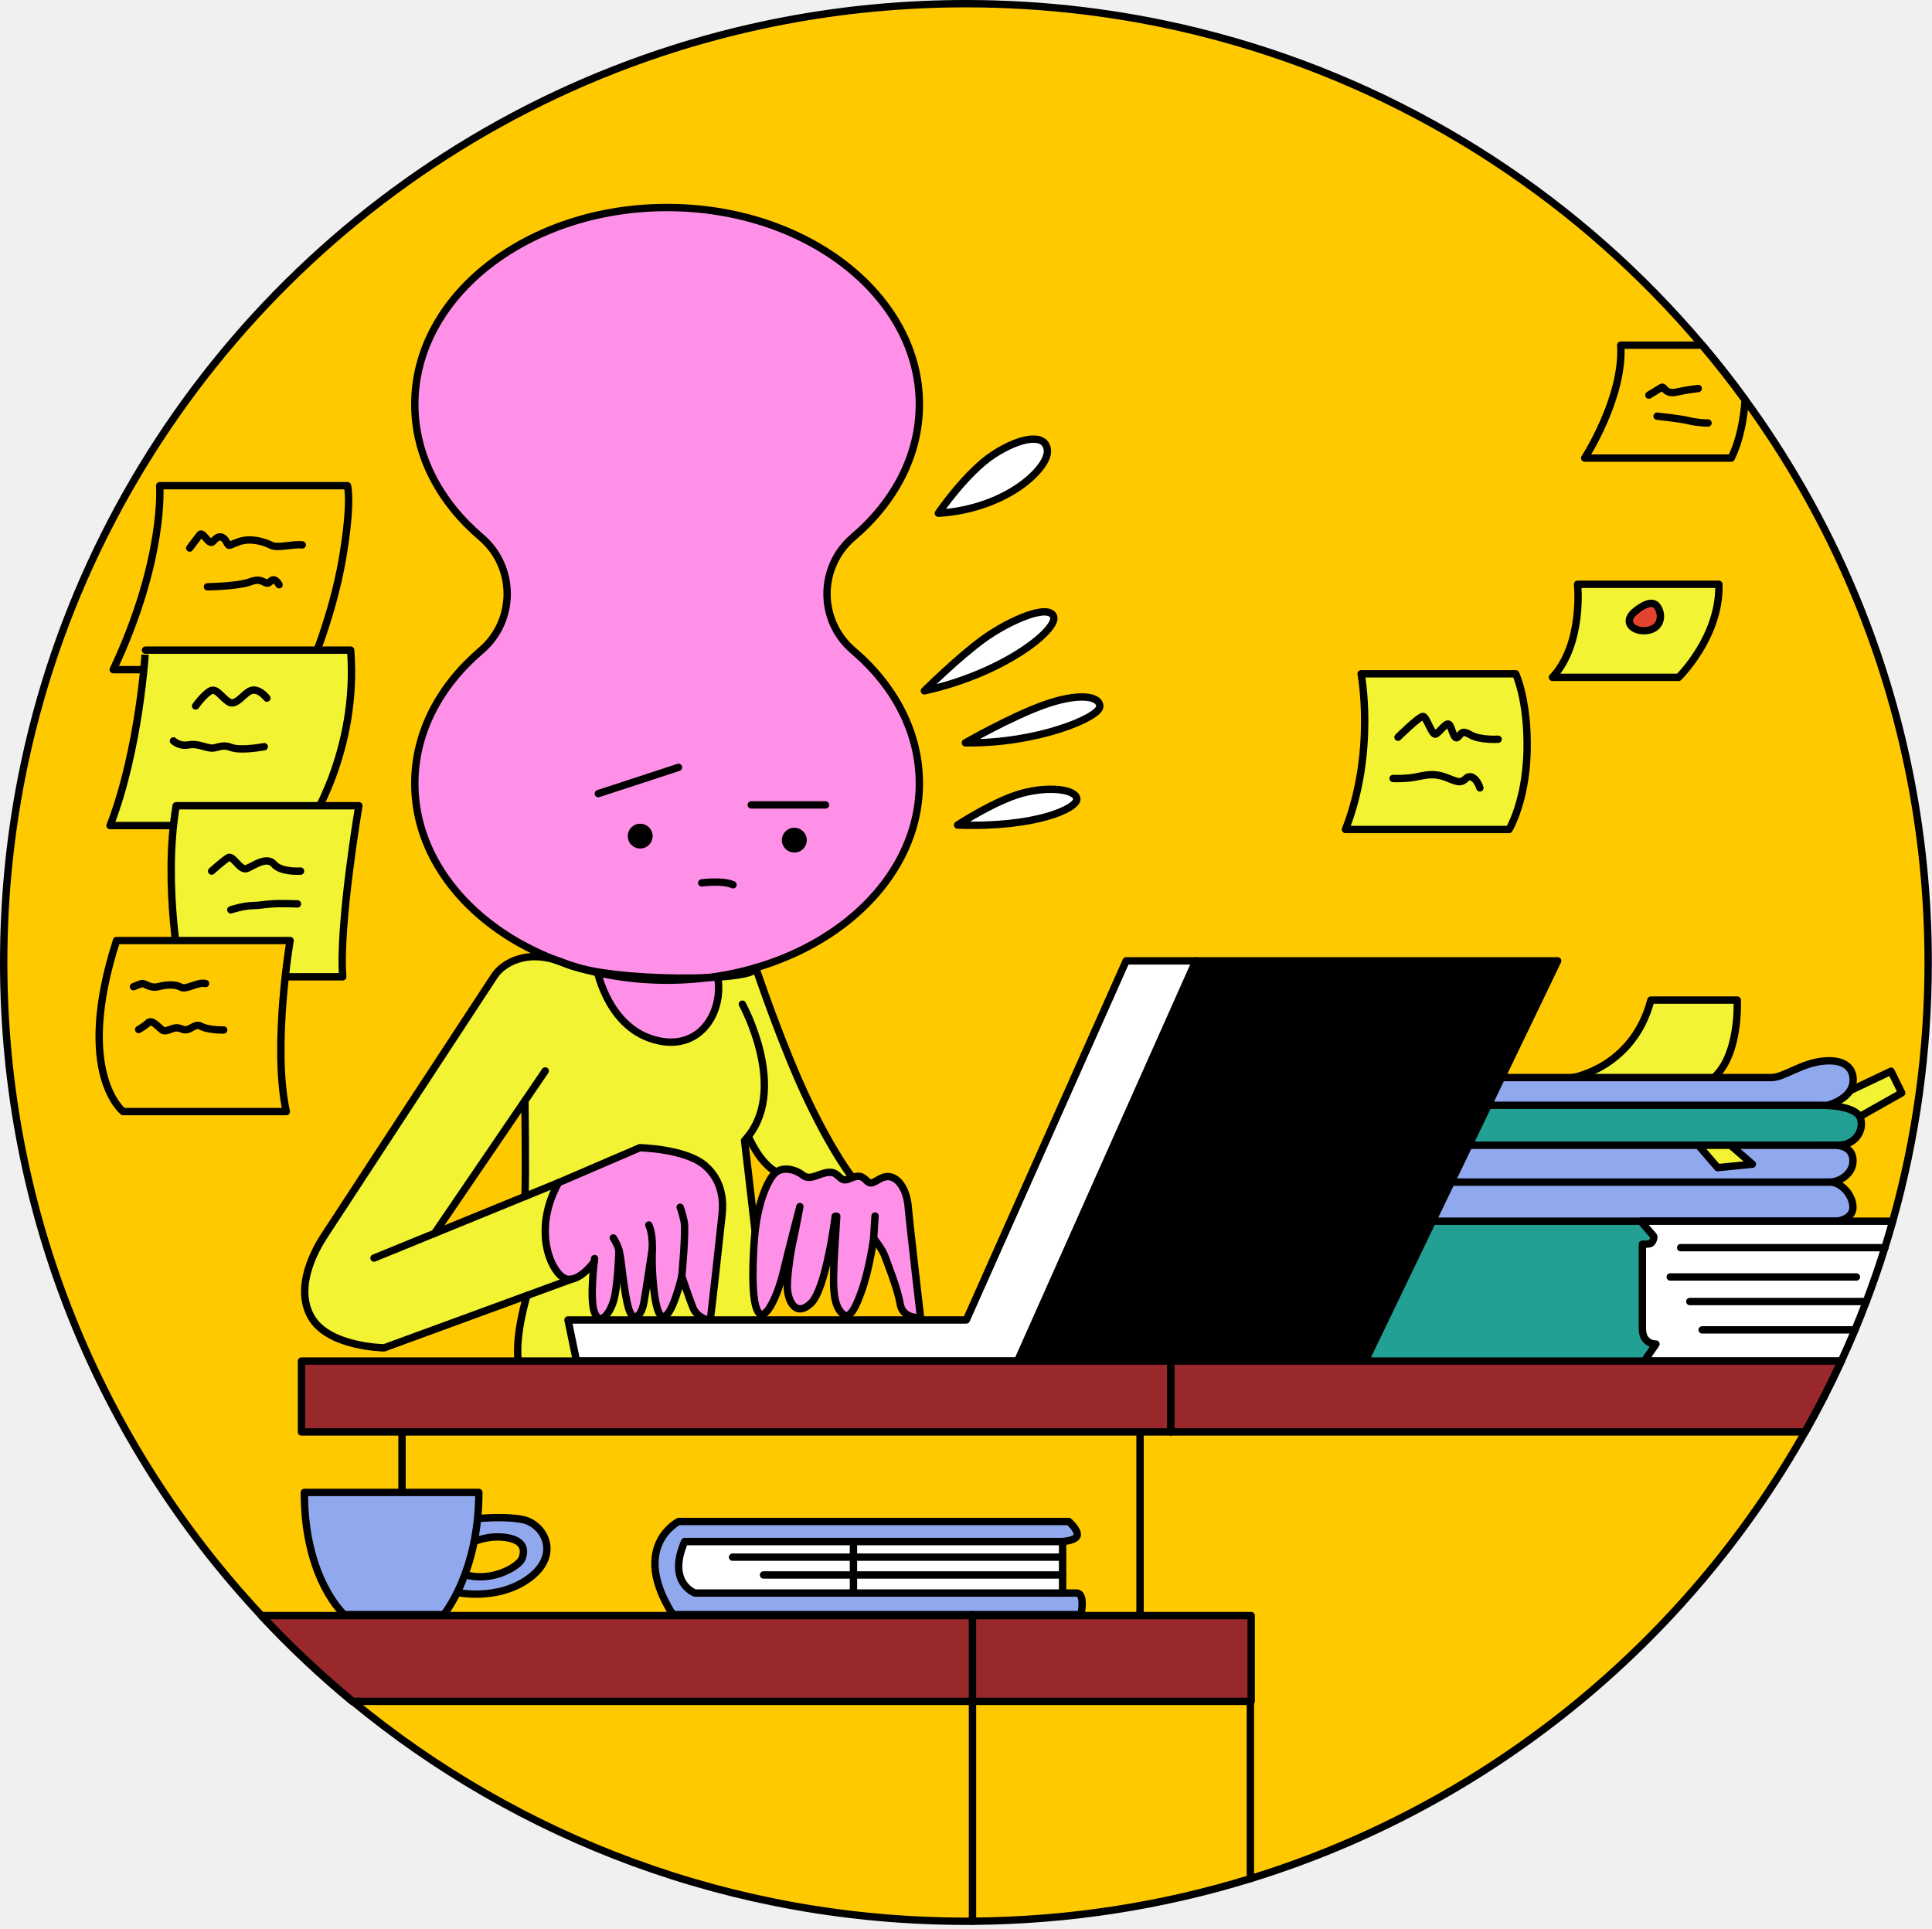
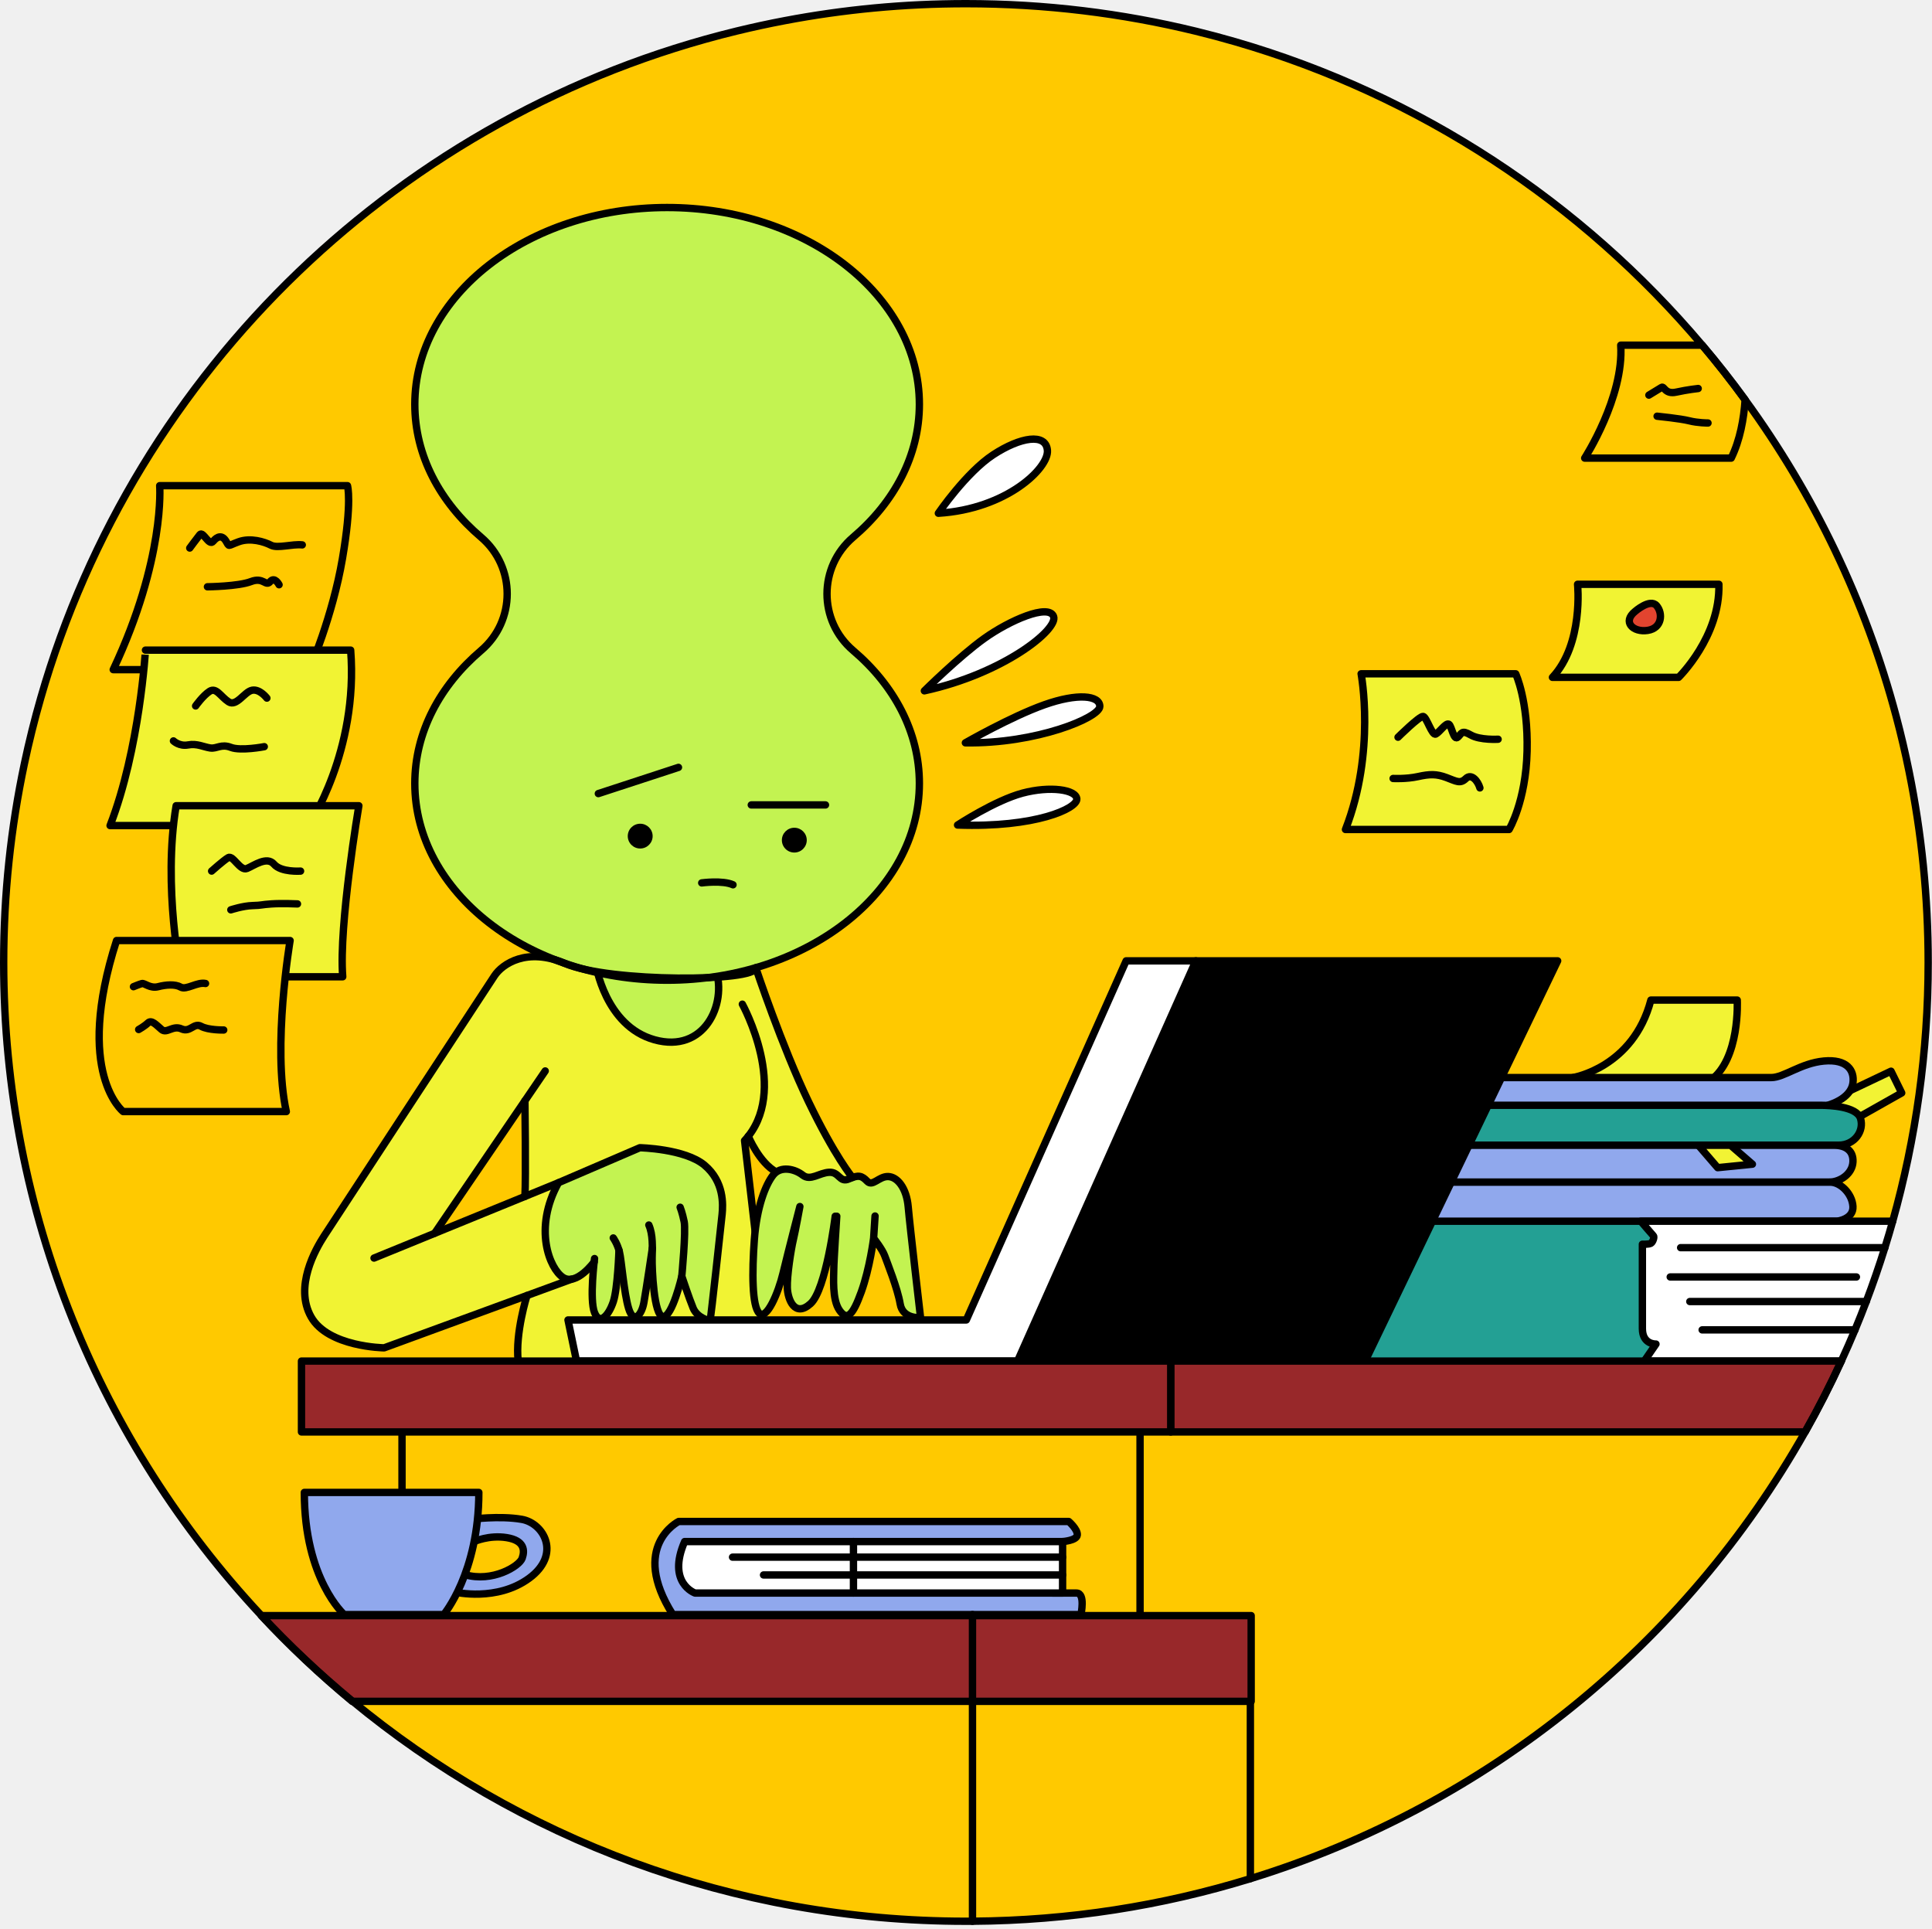
<svg xmlns="http://www.w3.org/2000/svg" width="525" height="524" viewBox="0 0 525 524" fill="none">
  <path d="M523.959 261.527C523.959 285.885 520.604 309.468 514.325 331.834C513.65 334.248 512.939 336.641 512.192 339.024C510.65 343.97 508.965 348.848 507.135 353.661C506.156 356.249 505.13 358.817 504.073 361.364C502.883 364.214 501.646 367.039 500.352 369.838C497.342 376.411 494.053 382.831 490.517 389.097C458.024 446.642 404.227 490.639 339.776 510.478C315.89 517.837 290.535 521.874 264.263 522.048C263.67 522.054 263.072 522.054 262.48 522.054C198.997 522.054 140.794 499.513 95.501 462.023C86.765 454.792 78.513 447.006 70.786 438.717C27.478 392.229 1 329.959 1 261.527C1 243.023 2.938 224.966 6.618 207.551C7.897 201.512 9.381 195.544 11.072 189.664C36.746 100.334 109.083 30.643 200.126 8.452C204.456 7.399 208.827 6.449 213.234 5.617C229.182 2.587 245.645 1 262.48 1C284.01 1 304.937 3.594 324.957 8.483C328.549 9.361 332.116 10.311 335.652 11.338C385.83 25.882 429.777 55.007 462.565 93.796C466.626 98.598 470.513 103.549 474.219 108.638C492.852 134.204 506.929 163.271 515.269 194.666C516.578 199.591 517.743 204.572 518.763 209.605C522.171 226.384 523.959 243.747 523.959 261.527Z" fill="#FFC900" />
  <path d="M474.219 108.638C473.868 113.805 472.848 119.541 470.441 124.482H430.623C430.623 124.482 441.318 107.919 440.416 93.796H462.565C466.626 98.598 470.513 103.549 474.219 108.638Z" fill="#FFC900" stroke="black" stroke-width="2" stroke-miterlimit="10" stroke-linecap="round" stroke-linejoin="round" />
  <path d="M428.689 158.762C428.689 158.762 430.365 174.94 421.86 184.055H456.137C456.137 184.055 467.477 173.014 467.09 158.762H428.689Z" fill="#F1F333" stroke="black" stroke-width="2" stroke-miterlimit="10" stroke-linecap="round" stroke-linejoin="round" />
  <path d="M365.615 225.397H410.072C410.072 225.397 414.649 217.822 414.969 204.084C415.288 190.347 411.876 183.09 411.876 183.09H369.867C369.867 183.095 373.882 204.244 365.615 225.397Z" fill="#F1F333" stroke="black" stroke-width="2" stroke-miterlimit="10" stroke-linecap="round" stroke-linejoin="round" />
  <path d="M444.328 166.122C444.328 166.122 448.411 162.527 450.168 164.581C451.926 166.635 451.674 170.703 447.72 171.299C443.767 171.894 440.762 168.993 444.328 166.122Z" fill="#E2442F" stroke="black" stroke-width="2" stroke-miterlimit="10" stroke-linecap="round" stroke-linejoin="round" />
  <path d="M450.297 113.096C450.297 113.096 456.653 113.738 459.019 114.339C461.379 114.94 464.132 114.94 464.132 114.94" stroke="black" stroke-width="2" stroke-miterlimit="10" stroke-linecap="round" stroke-linejoin="round" />
  <path d="M448.065 107.365C448.065 107.365 450.772 105.737 451.503 105.269C452.235 104.797 452.405 107.236 455.498 106.553C458.591 105.87 461.467 105.567 461.467 105.567" stroke="black" stroke-width="2" stroke-miterlimit="10" stroke-linecap="round" stroke-linejoin="round" />
  <path d="M378.563 211.531C378.563 211.531 382.109 211.726 385.326 211.018C388.542 210.309 390.351 210.273 393.057 211.285C395.763 212.296 396.794 213.056 398.341 211.552C399.887 210.052 401.629 212.296 402.145 214.094" stroke="black" stroke-width="2" stroke-miterlimit="10" stroke-linecap="round" stroke-linejoin="round" />
  <path d="M379.898 200.32C379.898 200.32 385.784 194.501 386.728 194.671C387.671 194.84 389.135 199.976 390.166 199.462C391.196 198.949 392.959 196.253 393.732 196.807C394.506 197.362 395.021 201.342 396.14 200.315C397.258 199.288 397.129 198.261 399.66 199.714C402.196 201.167 407.093 200.87 407.093 200.87" stroke="black" stroke-width="2" stroke-miterlimit="10" stroke-linecap="round" stroke-linejoin="round" />
  <path d="M30.767 181.96H84.115C84.115 181.96 90.388 167.411 93.048 151.829C95.713 136.253 94.424 131.97 94.424 131.97H43.395C43.395 131.97 44.942 151.829 30.767 181.96Z" fill="#FFC900" stroke="black" stroke-width="2" stroke-miterlimit="10" stroke-linecap="round" stroke-linejoin="round" />
  <path d="M29.911 224.329H83.863C83.863 224.329 97.434 204.213 95.29 176.655H39.529C39.529 176.65 37.983 203.499 29.911 224.329Z" fill="#F1F333" stroke="black" stroke-width="2" stroke-miterlimit="10" stroke-linecap="round" stroke-linejoin="round" />
  <path d="M47.864 218.937H97.517C97.517 218.937 92.017 251.461 93.135 265.414H49.235C49.24 265.414 44.168 241.02 47.864 218.937Z" fill="#F1F333" stroke="black" stroke-width="2" stroke-miterlimit="10" stroke-linecap="round" stroke-linejoin="round" />
  <path d="M31.669 255.569H78.832C78.832 255.569 73.935 284.458 77.801 302.047H33.473C33.473 302.047 20.071 291.648 31.669 255.569Z" fill="#FFC900" stroke="black" stroke-width="2" stroke-miterlimit="10" stroke-linecap="round" stroke-linejoin="round" />
  <path d="M56.369 159.445C56.369 159.445 64.745 159.358 68.183 158.033C71.621 156.708 72.178 159.486 73.425 158.033C74.672 156.58 75.832 158.891 75.832 158.891" stroke="black" stroke-width="2" stroke-miterlimit="10" stroke-linecap="round" stroke-linejoin="round" />
  <path d="M51.56 148.917C51.56 148.917 53.452 146.349 54.307 145.281C55.168 144.213 56.797 148.491 57.915 147.099C59.034 145.707 60.364 145.322 61.395 147.012C62.425 148.701 61.693 148.363 64.874 147.207C68.054 146.051 71.832 147.207 73.636 148.147C75.44 149.087 79.394 147.762 82.141 148.06" stroke="black" stroke-width="2" stroke-miterlimit="10" stroke-linecap="round" stroke-linejoin="round" />
  <path d="M53.158 191.826C53.158 191.826 55.158 189.001 56.962 187.846C58.766 186.69 59.956 189.289 62.116 190.701C64.276 192.113 66.4 187.974 68.497 187.558C70.595 187.142 72.523 189.694 72.523 189.694" stroke="black" stroke-width="2" stroke-miterlimit="10" stroke-linecap="round" stroke-linejoin="round" />
  <path d="M47.132 201.327C47.132 201.327 48.71 202.867 51.127 202.415C53.544 201.963 55.349 202.991 57.153 203.247C58.957 203.504 60.085 202.061 62.761 203.088C65.436 204.115 71.812 202.893 71.812 202.893" stroke="black" stroke-width="2" stroke-miterlimit="10" stroke-linecap="round" stroke-linejoin="round" />
  <path d="M57.508 236.696C57.508 236.696 60.73 233.81 62.018 233.039C63.307 232.269 65.24 236.763 67.111 235.992C68.982 235.222 72.523 232.567 74.456 234.827C76.389 237.086 81.672 236.701 81.672 236.701" stroke="black" stroke-width="2" stroke-miterlimit="10" stroke-linecap="round" stroke-linejoin="round" />
  <path d="M62.724 247.224C62.724 247.224 66.013 246.135 68.652 246.068C71.291 246.002 70.843 245.812 73.745 245.617C76.647 245.421 80.832 245.617 80.832 245.617" stroke="black" stroke-width="2" stroke-miterlimit="10" stroke-linecap="round" stroke-linejoin="round" />
  <path d="M37.684 279.748C37.684 279.748 39.23 278.891 40.22 277.951C41.21 277.011 42.498 278.552 43.916 279.748C45.333 280.945 46.967 278.505 49.328 279.579C51.689 280.647 52.678 277.786 54.653 278.875C56.627 279.964 60.797 279.877 60.797 279.877" stroke="black" stroke-width="2" stroke-miterlimit="10" stroke-linecap="round" stroke-linejoin="round" />
  <path d="M36.267 268.111C36.267 268.111 37.901 267.428 38.586 267.253C39.272 267.084 40.818 268.665 42.967 268.111C45.117 267.556 47.606 267.366 49.111 268.229C50.617 269.092 53.622 266.755 55.853 267.243" stroke="black" stroke-width="2" stroke-miterlimit="10" stroke-linecap="round" stroke-linejoin="round" />
  <path d="M254.985 139.463C254.985 139.463 262.588 128.334 269.933 123.542C277.278 118.75 284.236 117.595 284.623 122.387C285.01 127.178 273.541 138.328 254.985 139.463Z" fill="white" stroke="black" stroke-width="2" stroke-miterlimit="10" stroke-linecap="round" stroke-linejoin="round" />
  <path d="M251.186 187.717C251.186 187.717 260.655 178.345 267.484 173.466C274.314 168.587 284.948 163.965 286.298 167.498C287.649 171.031 272.706 183.028 251.186 187.717Z" fill="white" stroke="black" stroke-width="2" stroke-miterlimit="10" stroke-linecap="round" stroke-linejoin="round" />
  <path d="M262.33 201.84C262.33 201.84 274.763 194.712 283.783 191.507C292.803 188.303 298.86 188.939 298.86 191.959C298.86 194.979 281.597 202.159 262.33 201.84Z" fill="white" stroke="black" stroke-width="2" stroke-miterlimit="10" stroke-linecap="round" stroke-linejoin="round" />
  <path d="M260.207 224.18C260.207 224.18 270.387 217.504 277.86 215.511C285.334 213.519 292.489 214.546 292.612 217.114C292.736 219.682 281.402 224.951 260.207 224.18Z" fill="white" stroke="black" stroke-width="2" stroke-miterlimit="10" stroke-linecap="round" stroke-linejoin="round" />
  <path d="M109.243 405.531V389.097" stroke="black" stroke-width="2" stroke-miterlimit="10" stroke-linecap="round" stroke-linejoin="round" />
  <path d="M309.797 438.722V389.097" stroke="black" stroke-width="2" stroke-miterlimit="10" stroke-linecap="round" stroke-linejoin="round" />
  <path d="M154.344 358.668L156.664 369.838H140.814C139.953 362.304 143.206 352.022 143.206 352.022L155.303 347.59L155.319 347.585C155.319 347.585 155.324 347.585 155.329 347.585C155.427 347.57 155.53 347.549 155.628 347.523C155.927 347.452 156.231 347.349 156.525 347.215C156.721 347.133 156.916 347.036 157.112 346.923C157.396 346.763 157.679 346.584 157.952 346.388C158.045 346.327 158.133 346.26 158.226 346.188C158.313 346.127 158.401 346.055 158.489 345.983C158.576 345.916 158.664 345.844 158.746 345.772C159.421 345.207 160.019 344.596 160.473 344.083C160.53 344.021 160.586 343.954 160.638 343.898C160.849 343.651 161.03 343.435 161.159 343.271C161.195 343.23 161.226 343.189 161.251 343.153C161.36 343.02 161.427 342.927 161.452 342.896C161.427 343.148 161.396 343.446 161.36 343.78C161.339 343.959 161.323 344.154 161.303 344.36C161.236 345.079 161.164 345.916 161.102 346.815C161.092 347.025 161.076 347.236 161.066 347.446C161.025 348.027 160.994 348.628 160.973 349.234C160.963 349.511 160.952 349.783 160.947 350.06V350.076C160.942 350.281 160.937 350.487 160.937 350.687C160.932 351.031 160.932 351.375 160.937 351.714C160.937 351.981 160.942 352.238 160.947 352.5C160.958 352.772 160.968 353.039 160.983 353.301C160.999 353.532 161.014 353.763 161.035 353.984C161.045 354.128 161.055 354.267 161.076 354.4C161.097 354.621 161.122 354.831 161.153 355.037C161.169 355.14 161.184 355.248 161.205 355.35C161.241 355.556 161.282 355.751 161.329 355.936C161.396 356.208 161.473 356.46 161.561 356.68C162.978 360.209 165.426 357.384 166.648 353.722C167.875 350.066 168.199 339.712 168.199 339.712C168.246 339.866 168.287 340.02 168.328 340.179C168.906 342.491 169.55 351.411 170.839 355.586C172.127 359.762 174.318 357.512 174.962 353.979C175.081 353.316 175.24 352.382 175.416 351.298C175.441 351.139 175.467 350.98 175.493 350.815C175.581 350.266 175.673 349.686 175.766 349.085C175.797 348.884 175.833 348.684 175.859 348.479C175.869 348.438 175.874 348.402 175.88 348.361C175.911 348.186 175.936 348.006 175.962 347.832C175.983 347.693 176.003 347.559 176.024 347.426C176.06 347.215 176.091 347.005 176.122 346.799C176.137 346.686 176.153 346.578 176.173 346.471C176.22 346.163 176.266 345.854 176.313 345.551C176.426 344.796 176.539 344.067 176.642 343.379C176.679 343.127 176.715 342.881 176.751 342.645C176.818 342.188 176.885 341.761 176.941 341.371C176.988 341.083 177.029 340.816 177.06 340.575C177.06 340.57 177.06 340.56 177.065 340.554C177.075 340.493 177.086 340.431 177.091 340.375C177.112 340.246 177.127 340.123 177.142 340.01C177.168 339.876 177.184 339.753 177.199 339.645C177.209 339.568 177.22 339.496 177.23 339.435C177.246 339.348 177.256 339.276 177.261 339.229C177.261 339.214 177.266 339.199 177.266 339.183C177.266 339.178 177.271 339.178 177.271 339.178C177.266 339.235 177.266 339.291 177.266 339.347C177.266 339.512 177.266 339.671 177.261 339.835C177.251 340.503 177.23 341.155 177.215 341.787C177.153 344.673 177.668 357.641 180.184 357.769C182.694 357.897 185.271 346.789 185.271 346.789C185.271 346.789 187.266 352.829 188.364 355.458C189.152 357.353 191.152 358.385 192.25 358.668H154.344V358.668Z" fill="#F1F333" />
  <path d="M221.626 303.234C220.997 301.996 220.347 300.681 219.677 299.284C212.523 284.391 205.374 262.955 205.374 262.955C205.374 262.955 205.374 262.955 205.368 262.955C205.044 263.052 204.719 263.145 204.389 263.237C204.224 263.283 204.054 263.335 203.884 263.376C203.709 263.427 203.539 263.473 203.363 263.514C203.219 263.55 203.075 263.591 202.93 263.627C202.889 263.643 202.843 263.653 202.802 263.663C202.503 263.74 202.204 263.817 201.905 263.889C201.899 263.889 201.889 263.894 201.884 263.894C201.472 263.997 201.059 264.095 200.642 264.187C200.152 264.305 199.662 264.413 199.168 264.511C199.054 264.541 198.936 264.562 198.827 264.583C198.807 264.588 198.791 264.593 198.771 264.593C198.513 264.649 198.255 264.701 197.998 264.747C197.003 264.947 195.998 265.127 194.982 265.281C195.049 265.63 195.106 265.985 195.152 266.339C195.163 266.462 195.178 266.585 195.194 266.704C195.209 266.832 195.219 266.966 195.23 267.094C195.245 267.284 195.255 267.474 195.266 267.664C195.271 267.751 195.276 267.844 195.276 267.936C195.286 268.316 195.286 268.696 195.271 269.081C195.271 269.169 195.266 269.256 195.261 269.348C195.255 269.477 195.245 269.6 195.24 269.723C195.23 269.852 195.219 269.975 195.209 270.103C195.209 270.124 195.204 270.15 195.204 270.175C195.178 270.401 195.152 270.627 195.121 270.853C195.106 270.966 195.09 271.079 195.075 271.192C195.039 271.413 194.998 271.639 194.951 271.86C194.951 271.86 194.956 271.86 194.951 271.865C194.926 272.004 194.895 272.142 194.864 272.276C194.833 272.414 194.802 272.553 194.766 272.692C194.735 272.83 194.699 272.969 194.657 273.103C194.596 273.334 194.529 273.555 194.456 273.781C194.405 273.95 194.348 274.119 194.286 274.289C194.173 274.592 194.06 274.89 193.931 275.188C193.9 275.265 193.869 275.337 193.833 275.414C193.786 275.522 193.735 275.624 193.688 275.732C193.596 275.932 193.498 276.128 193.395 276.323C193.24 276.621 193.075 276.908 192.9 277.191C192.786 277.381 192.663 277.571 192.539 277.75C192.441 277.889 192.348 278.023 192.25 278.156C192.152 278.29 192.049 278.423 191.946 278.552C191.946 278.552 191.951 278.552 191.946 278.557C191.843 278.685 191.74 278.813 191.632 278.937C191.524 279.065 191.415 279.188 191.302 279.307C191.116 279.512 190.926 279.707 190.725 279.897C190.529 280.087 190.323 280.272 190.111 280.447C189.941 280.59 189.766 280.724 189.591 280.857C189.415 280.991 189.23 281.114 189.044 281.238C188.766 281.417 188.482 281.592 188.184 281.751C187.988 281.859 187.787 281.962 187.58 282.054C187.39 282.141 187.194 282.229 186.993 282.311C186.797 282.393 186.596 282.465 186.39 282.532C186.287 282.568 186.184 282.604 186.075 282.634C185.972 282.665 185.864 282.696 185.761 282.727C185.72 282.742 185.678 282.753 185.632 282.763C185.488 282.804 185.338 282.84 185.189 282.871C185.075 282.896 184.962 282.922 184.849 282.943C184.735 282.963 184.617 282.984 184.503 283.004C184.323 283.035 184.142 283.061 183.962 283.081C183.833 283.102 183.704 283.117 183.575 283.127L183.374 283.143C183.235 283.153 183.096 283.158 182.952 283.169C181.385 283.24 179.679 283.045 177.839 282.532C177.653 282.48 177.473 282.424 177.292 282.367C177.112 282.316 176.937 282.254 176.761 282.193C176.601 282.136 176.442 282.08 176.282 282.018C176.122 281.962 175.967 281.9 175.808 281.833C175.653 281.772 175.504 281.705 175.349 281.638C175.086 281.525 174.834 281.407 174.581 281.279C174.483 281.227 174.385 281.176 174.287 281.13C174.096 281.032 173.906 280.929 173.72 280.822C173.359 280.616 173.014 280.406 172.674 280.18C172.488 280.061 172.313 279.938 172.133 279.81C172.091 279.784 172.055 279.753 172.014 279.728C171.828 279.589 171.653 279.455 171.473 279.317C171.359 279.229 171.246 279.142 171.133 279.05C171.019 278.957 170.911 278.865 170.803 278.772C170.256 278.31 169.741 277.827 169.262 277.319C169.117 277.17 168.978 277.016 168.839 276.862C168.664 276.672 168.499 276.482 168.339 276.292C168.2 276.128 168.061 275.963 167.927 275.794C167.839 275.686 167.751 275.573 167.669 275.465C167.303 274.993 166.958 274.51 166.638 274.022C166.535 273.863 166.432 273.709 166.334 273.549C166.133 273.236 165.942 272.923 165.757 272.604C165.664 272.445 165.576 272.291 165.489 272.132C165.385 271.947 165.287 271.762 165.19 271.577C165.092 271.392 164.994 271.208 164.906 271.028C164.715 270.658 164.545 270.293 164.38 269.934C164.298 269.759 164.221 269.585 164.148 269.41C164.05 269.189 163.958 268.974 163.875 268.763C163.808 268.604 163.746 268.45 163.684 268.296C163.514 267.864 163.36 267.448 163.221 267.048C163.128 266.786 163.045 266.539 162.968 266.293C162.819 265.836 162.69 265.409 162.576 265.009C162.556 264.932 162.535 264.855 162.514 264.783C162.463 264.613 162.422 264.454 162.38 264.295C162.344 264.29 162.313 264.28 162.277 264.269C161.947 264.203 161.618 264.12 161.293 264.043C161.272 264.038 161.246 264.033 161.226 264.028C160.937 263.961 160.649 263.889 160.365 263.817C160.051 263.74 159.736 263.658 159.422 263.576C159.308 263.545 159.19 263.514 159.076 263.484C158.963 263.458 158.85 263.427 158.736 263.391C158.37 263.294 158.009 263.191 157.643 263.088C157.241 262.975 156.839 262.857 156.437 262.734C156.107 262.636 155.778 262.533 155.448 262.426C154.803 262.22 154.164 262.01 153.53 261.789C153.272 261.701 153.015 261.609 152.762 261.517C151.989 261.25 151.231 260.962 150.479 260.664C150.247 260.572 150.015 260.479 149.783 260.387C149.386 260.228 148.994 260.068 148.603 259.899C148.123 259.699 147.654 259.493 147.185 259.283C147.144 259.267 147.103 259.247 147.061 259.226C146.855 259.236 146.654 259.247 146.458 259.262C146.257 259.277 146.061 259.293 145.866 259.313C145.67 259.334 145.474 259.354 145.283 259.38C145.067 259.411 144.855 259.442 144.644 259.473C144.433 259.509 144.221 259.544 144.015 259.586C143.855 259.616 143.696 259.647 143.536 259.683C143.288 259.734 143.051 259.791 142.814 259.853C142.685 259.883 142.556 259.919 142.433 259.955C142.304 259.991 142.18 260.027 142.062 260.063C141.897 260.109 141.737 260.161 141.572 260.217C141.35 260.289 141.134 260.366 140.922 260.448C140.737 260.52 140.556 260.587 140.376 260.664C140.196 260.736 140.02 260.808 139.85 260.89L139.649 260.982C139.582 261.008 139.515 261.039 139.453 261.075C139.33 261.131 139.206 261.193 139.087 261.255C138.979 261.311 138.876 261.363 138.773 261.419C138.67 261.47 138.567 261.527 138.464 261.588C138.376 261.635 138.294 261.686 138.206 261.737C138.057 261.825 137.907 261.912 137.763 262.01C137.598 262.112 137.438 262.22 137.278 262.328C137.273 262.328 137.268 262.333 137.263 262.338C137.088 262.462 136.917 262.585 136.753 262.708C136.686 262.759 136.619 262.811 136.557 262.862C136.495 262.908 136.433 262.96 136.371 263.011C136.263 263.098 136.16 263.191 136.057 263.278C136 263.324 135.948 263.376 135.897 263.422C135.541 263.74 135.222 264.069 134.943 264.398C134.799 264.567 134.67 264.737 134.546 264.906C134.485 264.988 134.428 265.076 134.371 265.158C132.222 268.409 90.388 332.26 88.069 335.855C85.749 339.45 79.904 349.639 84.543 357.846C89.182 366.053 104.388 366.243 104.388 366.243L143.206 352.022L155.303 347.59C155.205 347.606 155.113 347.616 155.025 347.621C154.958 347.626 154.896 347.631 154.839 347.631C154.211 347.652 153.582 347.503 152.989 347.118C149.319 344.735 144.876 333.76 151.767 321.368L173.864 311.867C173.864 311.867 186.111 312.123 191.457 316.622C196.802 321.111 196.482 327.34 196.224 329.975C195.967 332.604 193.132 358.283 193.003 358.668H206.91V357.153C206.874 357.148 206.837 357.143 206.801 357.132C206.796 357.137 206.796 357.137 206.791 357.132C206.734 357.117 206.678 357.096 206.621 357.066C206.58 357.05 206.538 357.03 206.502 356.999C206.446 356.963 206.389 356.922 206.337 356.87C204.343 355.006 204.343 345.7 204.987 336.841C205.018 336.415 205.049 336.004 205.09 335.593C205.1 335.511 205.106 335.434 205.116 335.352C205.136 335.105 205.162 334.864 205.193 334.628C205.219 334.392 205.245 334.155 205.276 333.919C205.27 333.914 205.276 333.914 205.276 333.914L202.322 309.92C202.796 309.412 203.229 308.893 203.631 308.359C205.008 311.456 207.739 316.735 210.966 318.466C210.971 318.461 210.971 318.461 210.976 318.461C211.028 318.425 211.08 318.389 211.131 318.358C211.167 318.332 211.208 318.307 211.25 318.286C211.311 318.245 211.368 318.214 211.425 318.183C211.729 318.024 212.049 317.906 212.384 317.829C212.435 317.809 212.492 317.798 212.549 317.788C212.662 317.762 212.786 317.742 212.904 317.732C213.007 317.716 213.11 317.706 213.219 317.701C213.348 317.69 213.471 317.685 213.6 317.685C213.992 317.685 214.394 317.726 214.786 317.803C214.853 317.814 214.92 317.829 214.987 317.845C215.652 317.988 216.301 318.225 216.889 318.528C217.069 318.62 217.244 318.718 217.414 318.82C217.543 318.897 217.667 318.979 217.785 319.062C217.904 319.144 218.023 319.226 218.131 319.313C220.254 320.988 222.574 318.676 225.347 318.543C228.12 318.42 228.12 321.501 230.697 320.34C231.038 320.186 231.347 320.063 231.635 319.96C231.641 319.96 231.641 319.96 231.641 319.96C231.661 319.95 231.682 319.94 231.702 319.935C229.837 317.382 226.043 311.826 221.626 303.234ZM142.742 325.055L142.644 325.096L140.108 326.133L118.099 335.126V335.121L142.644 299.099V299.094L142.67 299.063C142.742 305.452 142.855 317.824 142.742 325.055Z" fill="#F1F333" />
  <path d="M143.206 352.022C143.206 352.022 139.953 362.304 140.814 369.838" stroke="black" stroke-width="2" stroke-miterlimit="10" stroke-linecap="round" stroke-linejoin="round" />
  <path d="M142.644 299.099C142.644 299.099 142.927 319.991 142.644 325.101" stroke="black" stroke-width="2" stroke-miterlimit="10" stroke-linecap="round" stroke-linejoin="round" />
  <path d="M118.099 335.126L148.159 291.006" stroke="black" stroke-width="2" stroke-miterlimit="10" stroke-linecap="round" stroke-linejoin="round" />
  <path d="M203.337 308.744C203.337 308.744 206.296 315.965 210.971 318.466" stroke="black" stroke-width="2" stroke-miterlimit="10" stroke-linecap="round" stroke-linejoin="round" />
  <path d="M201.724 272.861C201.724 272.861 214.78 296.573 202.327 309.925L205.198 334.582" stroke="black" stroke-width="2" stroke-miterlimit="10" stroke-linecap="round" stroke-linejoin="round" />
-   <path d="M250.15 358.026C250.15 358.026 245.32 358.539 244.614 354.303C243.903 350.066 241.068 343.071 240.424 341.273C239.779 339.476 237.398 336.456 237.398 336.456C237.398 336.456 236.367 344.612 234.048 351.031C231.728 357.451 230.182 358.991 228.12 356.033C226.058 353.085 226.574 346.923 226.574 344.802C226.574 342.681 227.378 330.489 227.378 330.489H226.955C226.955 330.489 224.512 350.384 220.254 354.236C216.007 358.088 214.069 353.147 213.945 349.937C213.811 346.727 214.976 339.409 215.553 336.97C216.105 334.633 217.254 328.419 217.347 327.89C217.156 328.64 214.028 340.734 212.78 345.957C211.492 351.35 208.337 358.735 206.337 356.87C204.343 355.006 204.343 345.7 204.987 336.841C205.631 327.982 208.018 321.948 210.079 319.313C212.141 316.684 216.007 317.649 218.131 319.313C220.254 320.988 222.574 318.676 225.347 318.543C228.12 318.42 228.12 321.501 230.697 320.34C233.274 319.19 234.171 319.447 235.656 320.988C237.14 322.528 238.81 319.637 241.326 319.704C243.841 319.765 246.351 322.785 246.8 327.982C247.253 333.18 250.15 358.026 250.15 358.026Z" fill="#FF90E8" />
+   <path d="M250.15 358.026C250.15 358.026 245.32 358.539 244.614 354.303C243.903 350.066 241.068 343.071 240.424 341.273C239.779 339.476 237.398 336.456 237.398 336.456C237.398 336.456 236.367 344.612 234.048 351.031C231.728 357.451 230.182 358.991 228.12 356.033C226.058 353.085 226.574 346.923 226.574 344.802C226.574 342.681 227.378 330.489 227.378 330.489H226.955C226.955 330.489 224.512 350.384 220.254 354.236C216.007 358.088 214.069 353.147 213.945 349.937C213.811 346.727 214.976 339.409 215.553 336.97C216.105 334.633 217.254 328.419 217.347 327.89C217.156 328.64 214.028 340.734 212.78 345.957C211.492 351.35 208.337 358.735 206.337 356.87C204.343 355.006 204.343 345.7 204.987 336.841C205.631 327.982 208.018 321.948 210.079 319.313C212.141 316.684 216.007 317.649 218.131 319.313C220.254 320.988 222.574 318.676 225.347 318.543C228.12 318.42 228.12 321.501 230.697 320.34C233.274 319.19 234.171 319.447 235.656 320.988C237.14 322.528 238.81 319.637 241.326 319.704C243.841 319.765 246.351 322.785 246.8 327.982C247.253 333.18 250.15 358.026 250.15 358.026Z" fill="#c3f351" />
  <path d="M237.398 336.456C237.398 336.456 236.367 344.612 234.048 351.031C231.728 357.451 230.182 358.991 228.12 356.038C226.058 353.085 226.574 346.923 226.574 344.802C226.574 342.681 227.383 330.483 227.383 330.483H226.96C226.96 330.483 224.512 350.384 220.26 354.236C216.007 358.087 214.074 353.147 213.945 349.932C213.817 346.717 214.976 339.404 215.554 336.965C216.131 334.525 217.358 327.849 217.358 327.849C217.358 327.849 214.069 340.559 212.781 345.952C211.492 351.344 208.337 358.729 206.337 356.865C204.338 355.001 204.338 345.695 204.987 336.836C205.636 327.977 208.018 321.943 210.08 319.313C212.141 316.684 216.007 317.644 218.131 319.313C220.254 320.982 222.574 318.671 225.347 318.543C228.12 318.414 228.12 321.496 230.697 320.34C233.275 319.185 234.177 319.442 235.656 320.982C237.135 322.523 238.81 319.637 241.326 319.698C243.841 319.76 246.351 322.78 246.8 327.977C247.248 333.174 250.15 358.021 250.15 358.021C250.15 358.021 245.315 358.534 244.609 354.297C243.903 350.06 241.063 343.061 240.424 341.263C239.785 339.466 237.398 336.456 237.398 336.456ZM237.398 336.456L237.785 330.422" stroke="black" stroke-width="2" stroke-miterlimit="10" stroke-linecap="round" stroke-linejoin="round" />
  <path d="M101.64 341.849L151.767 321.373" stroke="black" stroke-width="2" stroke-miterlimit="10" stroke-linecap="round" stroke-linejoin="round" />
-   <path d="M196.224 329.975C195.967 332.604 193.132 358.283 193.003 358.668C192.874 359.053 189.462 358.087 188.364 355.458C187.266 352.829 185.271 346.789 185.271 346.789C185.271 346.789 182.694 357.897 180.184 357.769C177.668 357.641 177.153 344.673 177.215 341.787C177.235 340.945 177.266 340.061 177.272 339.163C177.215 339.548 175.596 350.512 174.962 353.979C174.318 357.512 172.127 359.762 170.839 355.586C169.55 351.411 168.906 342.49 168.329 340.179C168.287 340.02 168.246 339.866 168.2 339.712C168.2 339.712 167.875 350.066 166.648 353.722C165.427 357.384 162.978 360.208 161.561 356.68C160.391 353.763 161.154 345.628 161.453 342.891C161.272 343.138 156.592 349.454 152.989 347.118C149.319 344.735 144.876 333.76 151.767 321.368L173.864 311.867C173.864 311.867 186.111 312.123 191.457 316.622C196.802 321.111 196.482 327.34 196.224 329.975Z" fill="#FF90E8" />
+   <path d="M196.224 329.975C195.967 332.604 193.132 358.283 193.003 358.668C192.874 359.053 189.462 358.087 188.364 355.458C187.266 352.829 185.271 346.789 185.271 346.789C185.271 346.789 182.694 357.897 180.184 357.769C177.668 357.641 177.153 344.673 177.215 341.787C177.235 340.945 177.266 340.061 177.272 339.163C177.215 339.548 175.596 350.512 174.962 353.979C174.318 357.512 172.127 359.762 170.839 355.586C169.55 351.411 168.906 342.49 168.329 340.179C168.287 340.02 168.246 339.866 168.2 339.712C168.2 339.712 167.875 350.066 166.648 353.722C165.427 357.384 162.978 360.208 161.561 356.68C160.391 353.763 161.154 345.628 161.453 342.891C161.272 343.138 156.592 349.454 152.989 347.118C149.319 344.735 144.876 333.76 151.767 321.368L173.864 311.867C173.864 311.867 186.111 312.123 191.457 316.622C196.802 321.111 196.482 327.34 196.224 329.975Z" fill="#c3f351" />
  <path d="M161.457 342.886C161.457 342.886 156.664 349.501 152.994 347.118C149.324 344.735 144.876 333.76 151.767 321.368L173.869 311.867C173.869 311.867 186.111 312.123 191.456 316.617C196.801 321.111 196.482 327.34 196.224 329.97C195.966 332.599 193.132 358.277 193.003 358.668C192.874 359.058 189.456 358.093 188.364 355.458C187.271 352.823 185.271 346.789 185.271 346.789C185.271 346.789 186.431 334.463 185.915 331.957C185.4 329.451 184.823 328.044 184.823 328.044" stroke="black" stroke-width="2" stroke-miterlimit="10" stroke-linecap="round" stroke-linejoin="round" />
  <path d="M168.2 339.712C168.2 339.712 167.875 350.066 166.654 353.727C165.432 357.389 162.984 360.209 161.561 356.68C160.138 353.152 161.561 341.982 161.561 341.982" stroke="black" stroke-width="2" stroke-miterlimit="10" stroke-linecap="round" stroke-linejoin="round" />
  <path d="M177.271 339.152C177.271 339.152 175.606 350.451 174.962 353.979C174.318 357.507 172.127 359.757 170.839 355.581C169.55 351.406 168.906 342.485 168.323 340.174C167.741 337.863 166.648 336.384 166.648 336.384" stroke="black" stroke-width="2" stroke-miterlimit="10" stroke-linecap="round" stroke-linejoin="round" />
  <path d="M185.271 346.794C185.271 346.794 182.694 357.898 180.178 357.774C177.663 357.651 177.148 344.678 177.215 341.792C177.282 338.906 177.472 335.501 176.312 332.866" stroke="black" stroke-width="2" stroke-miterlimit="10" stroke-linecap="round" stroke-linejoin="round" />
-   <path d="M161.865 261.902C161.865 261.902 164.355 278.762 177.844 282.532C191.333 286.296 197.601 272.943 194.508 263.442C191.416 253.941 161.865 261.902 161.865 261.902Z" fill="#FF90E8" stroke="black" stroke-width="2" stroke-miterlimit="10" stroke-linecap="round" stroke-linejoin="round" />
-   <path d="M231.831 176.763C222.363 168.705 222.363 154.037 231.831 145.974C243.011 136.458 249.831 123.783 249.831 109.861C249.831 80.325 219.136 56.388 181.276 56.388C143.417 56.388 112.722 80.331 112.722 109.861C112.722 123.783 119.542 136.463 130.722 145.974C140.19 154.032 140.19 168.7 130.722 176.763C119.542 186.279 112.722 198.954 112.722 212.877C112.722 242.412 143.417 266.349 181.276 266.349C219.136 266.349 249.831 242.407 249.831 212.877C249.831 198.959 243.011 186.279 231.831 176.763Z" fill="#FF90E8" stroke="black" stroke-width="2" stroke-miterlimit="10" stroke-linecap="round" stroke-linejoin="round" />
+   <path d="M161.865 261.902C161.865 261.902 164.355 278.762 177.844 282.532C191.333 286.296 197.601 272.943 194.508 263.442C191.416 253.941 161.865 261.902 161.865 261.902Z" fill="#c3f351" stroke="black" stroke-width="2" stroke-miterlimit="10" stroke-linecap="round" stroke-linejoin="round" />
+   <path d="M231.831 176.763C222.363 168.705 222.363 154.037 231.831 145.974C243.011 136.458 249.831 123.783 249.831 109.861C249.831 80.325 219.136 56.388 181.276 56.388C143.417 56.388 112.722 80.331 112.722 109.861C112.722 123.783 119.542 136.463 130.722 145.974C140.19 154.032 140.19 168.7 130.722 176.763C119.542 186.279 112.722 198.954 112.722 212.877C112.722 242.412 143.417 266.349 181.276 266.349C219.136 266.349 249.831 242.407 249.831 212.877C249.831 198.959 243.011 186.279 231.831 176.763Z" fill="#c3f351" stroke="black" stroke-width="2" stroke-miterlimit="10" stroke-linecap="round" stroke-linejoin="round" />
  <path d="M190.684 239.906C190.684 239.906 196.353 239.135 199.188 240.419" stroke="black" stroke-width="2" stroke-miterlimit="10" stroke-linecap="round" stroke-linejoin="round" />
  <path d="M184.369 208.517L162.592 215.64" stroke="black" stroke-width="2" stroke-miterlimit="10" stroke-linecap="round" stroke-linejoin="round" />
  <path d="M204.152 218.721H224.316" stroke="black" stroke-width="2" stroke-miterlimit="10" stroke-linecap="round" stroke-linejoin="round" />
  <path d="M215.848 231.658C217.715 231.658 219.229 230.149 219.229 228.289C219.229 226.428 217.715 224.92 215.848 224.92C213.98 224.92 212.466 226.428 212.466 228.289C212.466 230.149 213.98 231.658 215.848 231.658Z" fill="black" />
  <path d="M173.968 230.564C175.835 230.564 177.349 229.056 177.349 227.195C177.349 225.334 175.835 223.826 173.968 223.826C172.1 223.826 170.586 225.334 170.586 227.195C170.586 229.056 172.1 230.564 173.968 230.564Z" fill="black" />
  <path d="M361.342 356.316V378.568L466.317 383.191L468.853 326.529L372.682 312.663L361.342 356.316Z" fill="#23A094" stroke="black" stroke-width="2" stroke-miterlimit="10" stroke-linecap="round" stroke-linejoin="round" />
  <path d="M500.274 297.528L513.867 291.072L516.769 296.978L501.176 305.771L496.022 299.674L500.274 297.528Z" fill="#F2F334" stroke="black" stroke-width="2" stroke-miterlimit="10" stroke-linecap="round" stroke-linejoin="round" />
  <path d="M427.401 292.803C427.401 292.803 443.792 290.148 448.611 271.747H472.074C472.074 271.747 472.935 287.837 464.688 293.661C456.441 299.479 427.401 292.803 427.401 292.803Z" fill="#F2F334" stroke="black" stroke-width="2" stroke-miterlimit="10" stroke-linecap="round" stroke-linejoin="round" />
  <path d="M404.722 292.803C404.722 292.803 477.853 292.803 481.327 292.803C484.801 292.803 489.316 288.89 495.63 288.309C501.945 287.729 503.95 290.877 503.527 294.215C503.104 297.553 499.367 300.183 493.115 301.148C486.863 302.114 393.506 307.183 393.634 306.798C393.763 306.412 404.722 292.803 404.722 292.803Z" fill="#90A8ED" stroke="black" stroke-width="2" stroke-miterlimit="10" stroke-linecap="round" stroke-linejoin="round" />
  <path d="M487.193 311.204C487.193 311.204 495.125 311.178 499.579 311.178C504.032 311.178 506.61 307.265 505.579 303.927C504.548 300.589 496.986 300.332 494.667 300.332C492.347 300.332 402.521 300.332 402.521 300.332L395.186 311.204H487.193Z" fill="#23A094" stroke="black" stroke-width="2" stroke-miterlimit="10" stroke-linecap="round" stroke-linejoin="round" />
  <path d="M494.347 321.219C494.347 321.219 493.894 321.219 496.986 321.219C500.079 321.219 503.357 318.928 503.522 315.718C503.687 312.509 501.3 311.204 498.466 311.204C495.631 311.204 391.748 311.204 391.748 311.204L394.346 321.219H494.347Z" fill="#90A8ED" stroke="black" stroke-width="2" stroke-miterlimit="10" stroke-linecap="round" stroke-linejoin="round" />
  <path d="M389.243 331.834H499.177C499.177 331.834 503.728 331.32 503.517 327.813C503.3 324.305 500.079 321.224 497.373 321.224C494.666 321.224 390.031 321.224 390.031 321.224L389.243 331.834Z" fill="#90A8ED" stroke="black" stroke-width="2" stroke-miterlimit="10" stroke-linecap="round" stroke-linejoin="round" />
  <path d="M514.326 331.834H499.177H468.616H445.87C445.87 331.834 449.009 335.516 449.308 335.814C449.607 336.112 449.179 337.483 448.622 337.827C448.06 338.166 446.303 338.084 446.303 338.084C446.303 338.084 446.303 356.655 446.303 361.02C446.303 365.385 449.993 365.216 449.993 365.216L446.818 369.838H466.915H500.352" fill="white" />
  <path d="M514.326 331.834H499.177H468.616H445.87C445.87 331.834 449.009 335.516 449.308 335.814C449.607 336.112 449.179 337.483 448.622 337.827C448.06 338.166 446.303 338.084 446.303 338.084C446.303 338.084 446.303 356.655 446.303 361.02C446.303 365.385 449.993 365.216 449.993 365.216L446.818 369.838H466.915H500.352" stroke="black" stroke-width="2" stroke-miterlimit="10" stroke-linecap="round" stroke-linejoin="round" />
  <path d="M504.074 361.364H467.297H462.539" stroke="black" stroke-width="2" stroke-miterlimit="10" stroke-linecap="round" stroke-linejoin="round" />
  <path d="M507.135 353.661H467.637H459.188" stroke="black" stroke-width="2" stroke-miterlimit="10" stroke-linecap="round" stroke-linejoin="round" />
  <path d="M453.864 346.984H504.46" stroke="black" stroke-width="2" stroke-miterlimit="10" stroke-linecap="round" stroke-linejoin="round" />
  <path d="M512.192 339.024H468.297H456.694" stroke="black" stroke-width="2" stroke-miterlimit="10" stroke-linecap="round" stroke-linejoin="round" />
  <path d="M461.508 311.204L466.75 317.285L476.198 316.34L470.271 311.204H461.508Z" fill="#F2F334" stroke="black" stroke-width="2" stroke-miterlimit="10" stroke-linecap="round" stroke-linejoin="round" />
  <path d="M324.957 261.09H423.278L370.96 369.838H276.505L324.957 261.09Z" fill="black" stroke="black" stroke-width="2" stroke-miterlimit="10" stroke-linecap="round" stroke-linejoin="round" />
  <path d="M156.664 369.838L154.345 358.668H262.588L306.014 261.09H324.957L276.505 369.838H156.664Z" fill="white" stroke="black" stroke-width="2" stroke-miterlimit="10" stroke-linecap="round" stroke-linejoin="round" />
  <path d="M500.352 369.838C497.342 376.412 494.053 382.831 490.517 389.097H318.127V369.838H500.352Z" fill="#98282A" stroke="black" stroke-width="2" stroke-miterlimit="10" stroke-linecap="round" stroke-linejoin="round" />
  <path d="M318.127 369.838H81.925V389.097H318.127V369.838Z" fill="#98282A" stroke="black" stroke-width="2" stroke-miterlimit="10" stroke-linecap="round" stroke-linejoin="round" />
  <path d="M339.775 510.478V462.023" stroke="black" stroke-width="2" stroke-miterlimit="10" stroke-linecap="round" stroke-linejoin="round" />
  <path d="M339.99 439V462.306H95.716C86.979 455.075 78.727 447.289 71 439H339.99Z" fill="#98282A" stroke="black" stroke-width="2" stroke-miterlimit="10" stroke-linecap="round" stroke-linejoin="round" />
  <path d="M128.846 418.883C128.846 418.883 132.871 417.045 137.68 417.815C142.489 418.586 142.665 421.241 141.892 423.423C141.118 425.606 133.742 430.054 126.325 427.871C118.908 425.688 123.676 432.621 123.676 432.621C123.676 432.621 135.015 435.277 143.778 428.857C152.541 422.437 147.86 413.922 141.804 412.849C135.747 411.781 127.758 412.849 127.758 412.849L128.846 418.883Z" fill="#90A8ED" stroke="black" stroke-width="2" stroke-miterlimit="10" stroke-linecap="round" stroke-linejoin="round" />
  <path d="M82.698 405.531C82.698 429.155 93.522 438.717 93.522 438.717H120.583C120.583 438.717 130.119 427.357 130.119 405.531H82.698Z" fill="#90A8ED" stroke="black" stroke-width="2" stroke-miterlimit="10" stroke-linecap="round" stroke-linejoin="round" />
  <path d="M288.746 418.883C288.746 418.883 292.612 418.627 292.741 417.086C292.87 415.545 290.421 413.429 290.421 413.429H184.42C184.42 413.429 171.034 420.106 182.823 438.723H293.731C293.731 438.723 295.019 432.878 292.53 432.878C290.04 432.878 286.045 432.878 286.045 432.878L288.746 418.883Z" fill="#90A8ED" stroke="black" stroke-width="2" stroke-miterlimit="10" stroke-linecap="round" stroke-linejoin="round" />
  <path d="M186.044 418.883H288.747V432.878H188.879C188.879 432.878 181.148 430.182 186.044 418.883Z" fill="white" stroke="black" stroke-width="2" stroke-miterlimit="10" stroke-linecap="round" stroke-linejoin="round" />
  <path d="M199.06 423.12H288.747" stroke="black" stroke-width="2" stroke-miterlimit="10" stroke-linecap="round" stroke-linejoin="round" />
  <path d="M207.482 427.958H288.747" stroke="black" stroke-width="2" stroke-miterlimit="10" stroke-linecap="round" stroke-linejoin="round" />
  <path d="M231.919 418.883V432.878" stroke="black" stroke-width="2" stroke-miterlimit="10" stroke-linecap="round" stroke-linejoin="round" />
  <path d="M264.263 438.717V462.023V522.049" stroke="black" stroke-width="2" stroke-miterlimit="10" stroke-linecap="round" stroke-linejoin="round" />
  <path d="M155.319 347.585L104.388 366.243C104.388 366.243 89.182 366.053 84.543 357.846C79.904 349.639 85.744 339.455 88.064 335.86C90.383 332.265 132.222 268.414 134.366 265.158C136.515 261.907 143.201 257.357 153.525 261.789C165.705 267.022 205.683 266.801 205.368 262.955C205.368 262.955 212.518 284.391 219.672 299.284C226.826 314.178 231.635 319.955 231.635 319.955" stroke="black" stroke-width="2" stroke-miterlimit="10" stroke-linecap="round" stroke-linejoin="round" />
  <path d="M523.959 261.527C523.959 285.885 520.604 309.468 514.325 331.834C513.65 334.248 512.939 336.641 512.192 339.024C510.65 343.97 508.965 348.848 507.135 353.661C506.156 356.249 505.13 358.817 504.073 361.364C502.883 364.214 501.646 367.039 500.352 369.838C497.342 376.411 494.053 382.831 490.517 389.097C458.024 446.642 404.227 490.639 339.776 510.478C315.89 517.837 290.535 521.874 264.263 522.048C263.67 522.054 263.072 522.054 262.48 522.054C198.997 522.054 140.794 499.513 95.501 462.023C86.765 454.792 78.513 447.006 70.786 438.717C27.478 392.229 1 329.959 1 261.527C1 243.023 2.938 224.966 6.618 207.551C7.897 201.512 9.381 195.544 11.072 189.664C36.746 100.334 109.083 30.643 200.126 8.452C204.456 7.399 208.827 6.449 213.234 5.617C229.182 2.587 245.645 1 262.48 1C284.01 1 304.937 3.594 324.957 8.483C328.549 9.361 332.116 10.311 335.652 11.338C385.83 25.882 429.777 55.007 462.565 93.796C466.626 98.598 470.513 103.549 474.219 108.638C492.852 134.204 506.929 163.271 515.269 194.666C516.578 199.591 517.743 204.572 518.763 209.605C522.171 226.384 523.959 243.747 523.959 261.527Z" stroke="black" stroke-width="2" stroke-miterlimit="10" stroke-linecap="round" stroke-linejoin="round" />
</svg>
